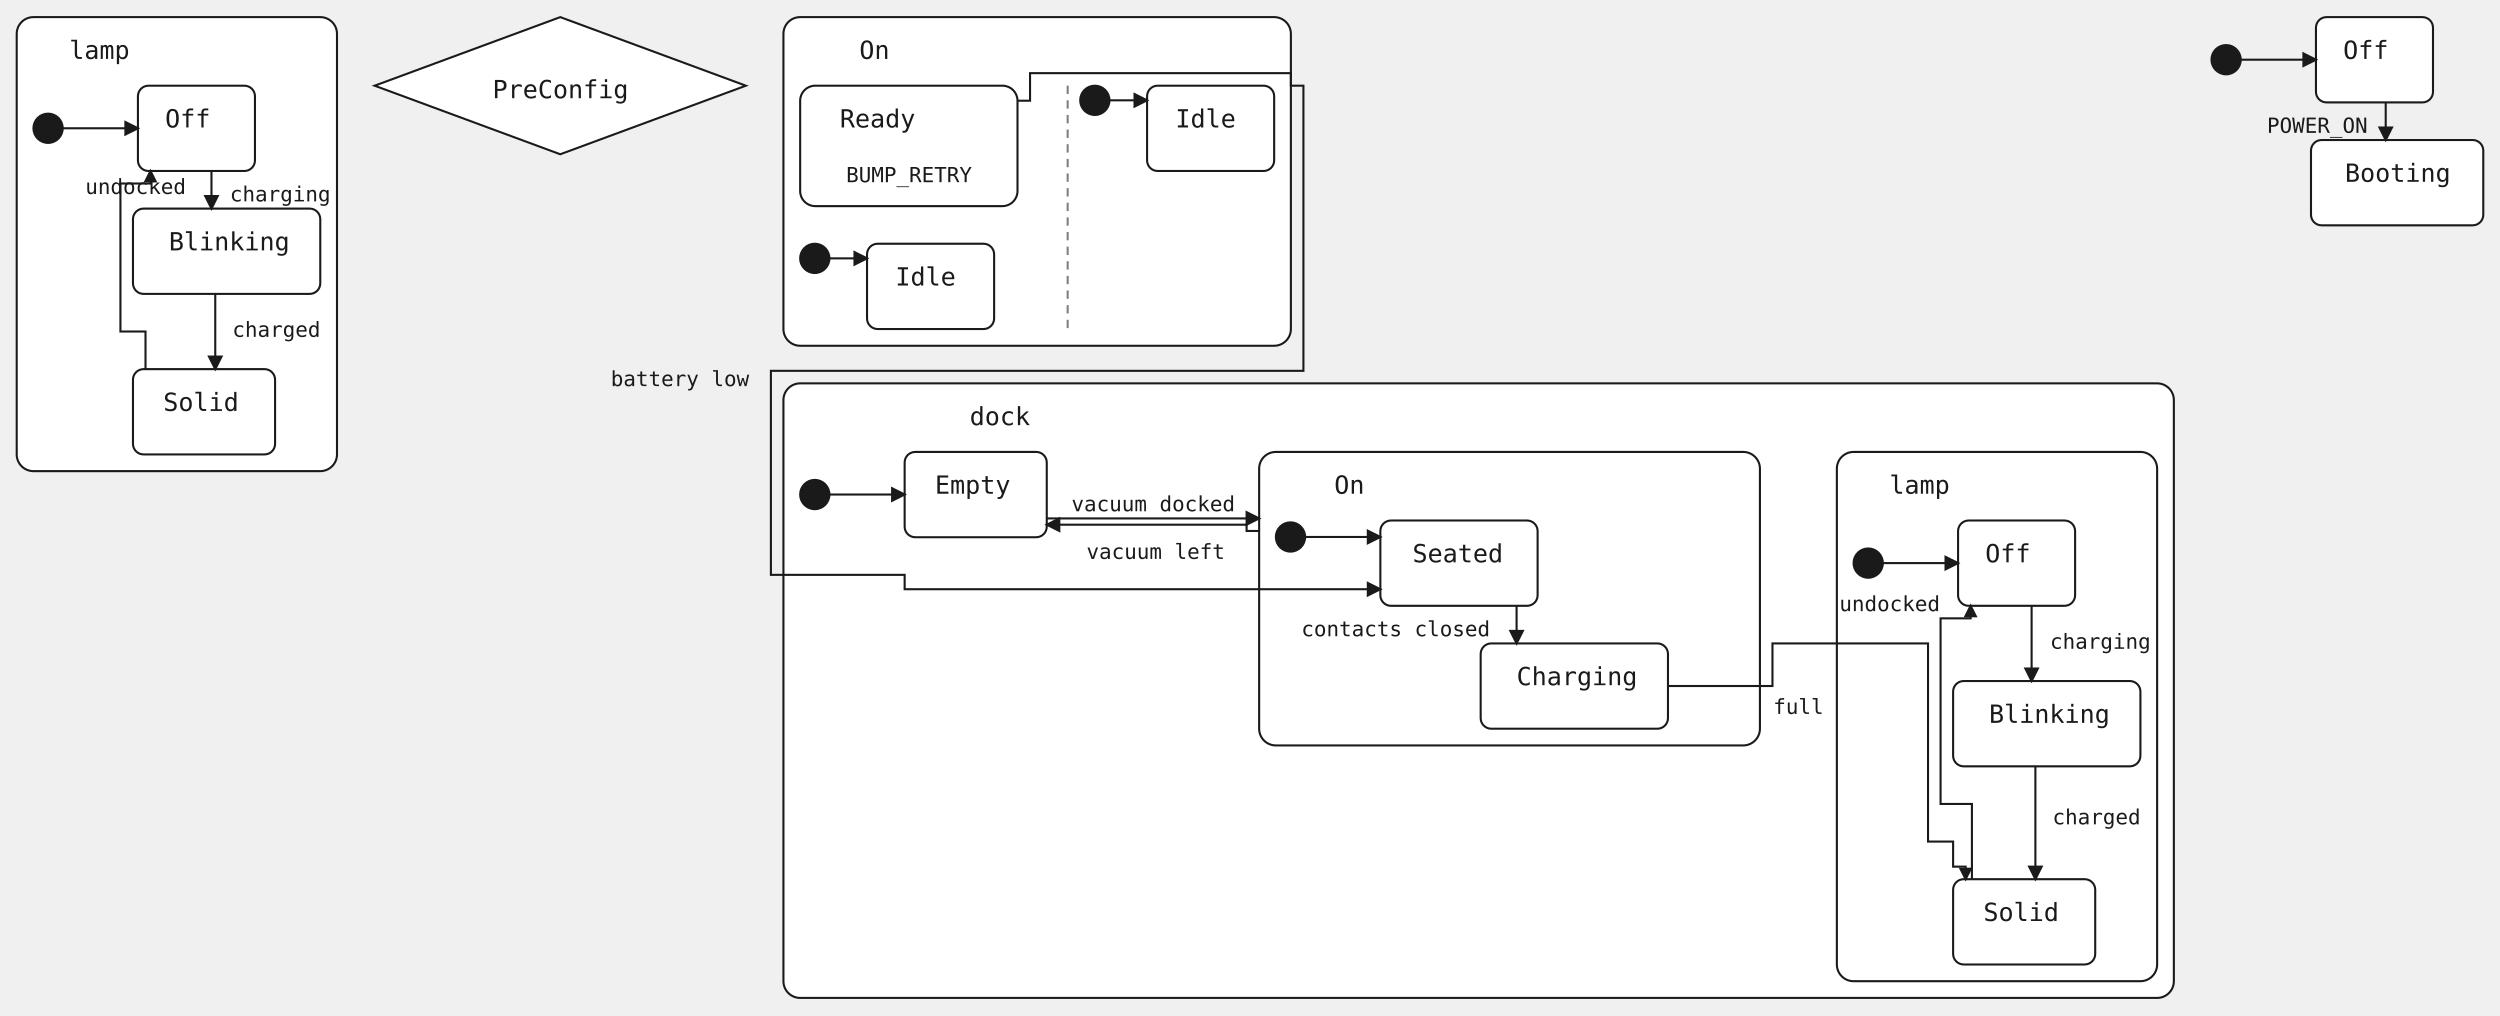
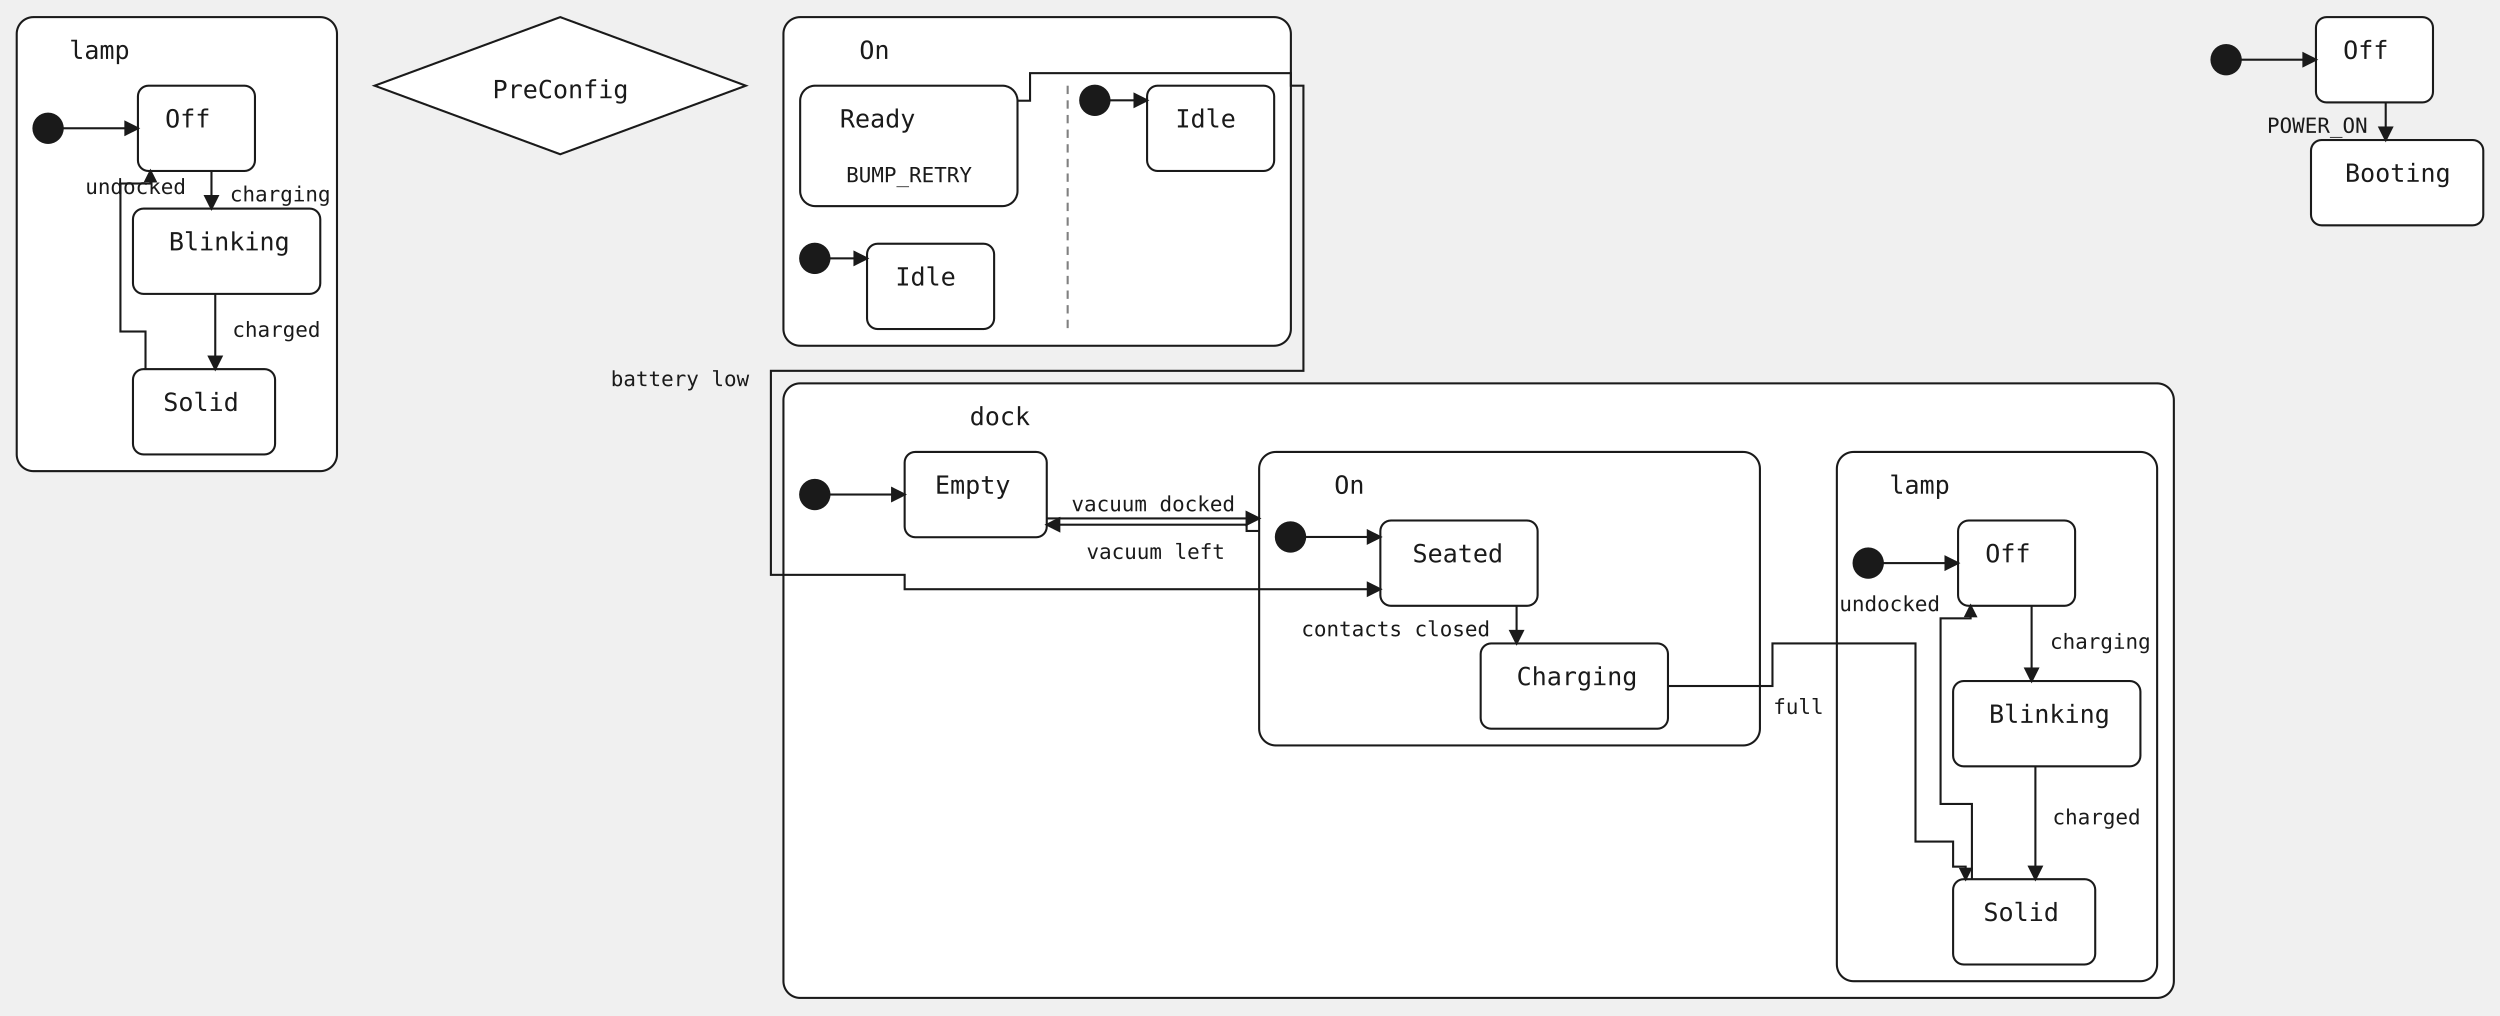
<svg xmlns="http://www.w3.org/2000/svg" width="1197" height="486" viewBox="-128 -128 19140 7765">
  <style>text { font-family: "JetBrains Mono", monospace; font-kerning: none; }</style>
  <rect x="5870" y="2804" width="10645" height="4705" rx="128" fill="#ffffff" stroke="#1a1a1a" stroke-width="16" class="scav-state scav-id-0" />
  <rect x="0" y="0" width="2452" height="3476" rx="128" fill="#ffffff" stroke="#1a1a1a" stroke-width="16" class="scav-state scav-id-1" />
  <rect x="17603" y="0" width="896" height="653" rx="81" fill="#ffffff" stroke="#1a1a1a" stroke-width="16" class="scav-state scav-id-2" />
  <rect x="17565" y="941" width="1319" height="653" rx="81" fill="#ffffff" stroke="#1a1a1a" stroke-width="16" class="scav-state scav-id-3" />
  <rect x="5870" y="0" width="3885" height="2516" rx="128" fill="#ffffff" stroke="#1a1a1a" stroke-width="16" class="scav-state scav-id-5" />
  <rect x="6510" y="1735" width="973" height="653" rx="81" fill="#ffffff" stroke="#1a1a1a" stroke-width="16" class="scav-state scav-id-6" />
  <rect x="5998" y="525" width="1664" height="922" rx="115" fill="#ffffff" stroke="#1a1a1a" stroke-width="16" class="scav-state scav-id-7" />
  <rect x="8654" y="525" width="973" height="653" rx="81" fill="#ffffff" stroke="#1a1a1a" stroke-width="16" class="scav-state scav-id-8" />
  <rect x="13935" y="3329" width="2452" height="4052" rx="128" fill="#ffffff" stroke="#1a1a1a" stroke-width="16" class="scav-state scav-id-9" />
  <rect x="6798" y="3329" width="1088" height="653" rx="81" fill="#ffffff" stroke="#1a1a1a" stroke-width="16" class="scav-state scav-id-10" />
  <rect x="9512" y="3329" width="3834" height="2247" rx="128" fill="#ffffff" stroke="#1a1a1a" stroke-width="16" class="scav-state scav-id-11" />
  <rect x="10440" y="3854" width="1204" height="653" rx="81" fill="#ffffff" stroke="#1a1a1a" stroke-width="16" class="scav-state scav-id-12" />
  <rect x="11208" y="4795" width="1434" height="653" rx="81" fill="#ffffff" stroke="#1a1a1a" stroke-width="16" class="scav-state scav-id-13" />
  <rect x="928" y="525" width="896" height="653" rx="81" fill="#ffffff" stroke="#1a1a1a" stroke-width="16" class="scav-state scav-id-14" />
  <rect x="890" y="1466" width="1434" height="653" rx="81" fill="#ffffff" stroke="#1a1a1a" stroke-width="16" class="scav-state scav-id-15" />
  <rect x="890" y="2695" width="1088" height="653" rx="81" fill="#ffffff" stroke="#1a1a1a" stroke-width="16" class="scav-state scav-id-16" />
  <rect x="14863" y="3854" width="896" height="653" rx="81" fill="#ffffff" stroke="#1a1a1a" stroke-width="16" class="scav-state scav-id-17" />
  <rect x="14825" y="5083" width="1434" height="653" rx="81" fill="#ffffff" stroke="#1a1a1a" stroke-width="16" class="scav-state scav-id-18" />
  <rect x="14825" y="6600" width="1088" height="653" rx="81" fill="#ffffff" stroke="#1a1a1a" stroke-width="16" class="scav-state scav-id-19" />
  <line x1="8046" y1="525" x2="8046" y2="2388" fill="none" stroke="#808080" stroke-width="16" stroke-dasharray="64,48" class="scav-sub scav-id-2" />
  <polyline points="17027,326 17507,326" fill="none" stroke="#1a1a1a" stroke-width="16" class="scav-trans scav-id-0" />
  <polyline points="18137,653 18137,845" fill="none" stroke="#1a1a1a" stroke-width="16" class="scav-trans scav-id-1" />
  <polyline points="6222,1847 6414,1847" fill="none" stroke="#1a1a1a" stroke-width="16" class="scav-trans scav-id-2" />
  <polyline points="7662,640 7758,640 7758,429 9755,429 9755,525 9851,525 9851,2708 5774,2708 5774,4270 5870,4270 6798,4270 6798,4380 9512,4380 10344,4380" fill="none" stroke="#1a1a1a" stroke-width="16" class="scav-trans scav-id-4" />
  <polyline points="8366,637 8558,637" fill="none" stroke="#1a1a1a" stroke-width="16" class="scav-trans scav-id-5" />
  <polyline points="9864,3980 10344,3980" fill="none" stroke="#1a1a1a" stroke-width="16" class="scav-trans scav-id-6" />
  <polyline points="11483,4507 11483,4699" fill="none" stroke="#1a1a1a" stroke-width="16" class="scav-trans scav-id-7" />
-   <polyline points="12642,5121 13346,5121 13442,5121 13442,4795 13935,4795 14633,4795 14633,6312 14825,6312 14825,6504 14921,6504 14921,6552" fill="none" stroke="#1a1a1a" stroke-width="16" class="scav-trans scav-id-8" />
+   <polyline points="12642,5121 13346,5121 13442,5121 13442,4795 13935,4795 14537,4795 14537,6312 14825,6312 14825,6504 14921,6504 14921,6552" fill="none" stroke="#1a1a1a" stroke-width="16" class="scav-trans scav-id-8" />
  <polyline points="6222,3655 6702,3655" fill="none" stroke="#1a1a1a" stroke-width="16" class="scav-trans scav-id-9" />
  <polyline points="7886,3838 9416,3838" fill="none" stroke="#1a1a1a" stroke-width="16" class="scav-trans scav-id-10" />
  <polyline points="9512,3934 9416,3934 9416,3886 7982,3886" fill="none" stroke="#1a1a1a" stroke-width="16" class="scav-trans scav-id-11" />
  <polyline points="352,851 832,851" fill="none" stroke="#1a1a1a" stroke-width="16" class="scav-trans scav-id-12" />
  <polyline points="1491,1178 1491,1370" fill="none" stroke="#1a1a1a" stroke-width="16" class="scav-trans scav-id-13" />
  <polyline points="1520,2119 1520,2599" fill="none" stroke="#1a1a1a" stroke-width="16" class="scav-trans scav-id-14" />
  <polyline points="986,2695 986,2407 794,2407 794,1274 1024,1274 1024,1226" fill="none" stroke="#1a1a1a" stroke-width="16" class="scav-trans scav-id-15" />
  <polyline points="14287,4180 14767,4180" fill="none" stroke="#1a1a1a" stroke-width="16" class="scav-trans scav-id-16" />
  <polyline points="15426,4507 15426,4987" fill="none" stroke="#1a1a1a" stroke-width="16" class="scav-trans scav-id-17" />
  <polyline points="15455,5736 15455,6504" fill="none" stroke="#1a1a1a" stroke-width="16" class="scav-trans scav-id-18" />
  <polyline points="14969,6600 14969,6024 14729,6024 14729,4603 14959,4603 14959,4555" fill="none" stroke="#1a1a1a" stroke-width="16" class="scav-trans scav-id-19" />
  <polygon points="17603,326 17507,374 17507,278" fill="#1a1a1a" stroke="#1a1a1a" stroke-width="16" class="scav-trans scav-id-0" />
  <polygon points="18137,941 18089,845 18185,845" fill="#1a1a1a" stroke="#1a1a1a" stroke-width="16" class="scav-trans scav-id-1" />
  <polygon points="6510,1847 6414,1895 6414,1799" fill="#1a1a1a" stroke="#1a1a1a" stroke-width="16" class="scav-trans scav-id-2" />
  <polygon points="10440,4380 10344,4428 10344,4332" fill="#1a1a1a" stroke="#1a1a1a" stroke-width="16" class="scav-trans scav-id-4" />
  <polygon points="8654,637 8558,685 8558,589" fill="#1a1a1a" stroke="#1a1a1a" stroke-width="16" class="scav-trans scav-id-5" />
  <polygon points="10440,3980 10344,4028 10344,3932" fill="#1a1a1a" stroke="#1a1a1a" stroke-width="16" class="scav-trans scav-id-6" />
  <polygon points="11483,4795 11435,4699 11531,4699" fill="#1a1a1a" stroke="#1a1a1a" stroke-width="16" class="scav-trans scav-id-7" />
  <polygon points="14921,6600 14881,6520 14961,6520" fill="#1a1a1a" stroke="#1a1a1a" stroke-width="16" class="scav-trans scav-id-8" />
  <polygon points="6798,3655 6702,3703 6702,3607" fill="#1a1a1a" stroke="#1a1a1a" stroke-width="16" class="scav-trans scav-id-9" />
  <polygon points="9512,3838 9416,3886 9416,3790" fill="#1a1a1a" stroke="#1a1a1a" stroke-width="16" class="scav-trans scav-id-10" />
  <polygon points="7886,3886 7982,3838 7982,3934" fill="#1a1a1a" stroke="#1a1a1a" stroke-width="16" class="scav-trans scav-id-11" />
  <polygon points="928,851 832,899 832,803" fill="#1a1a1a" stroke="#1a1a1a" stroke-width="16" class="scav-trans scav-id-12" />
  <polygon points="1491,1466 1443,1370 1539,1370" fill="#1a1a1a" stroke="#1a1a1a" stroke-width="16" class="scav-trans scav-id-13" />
  <polygon points="1520,2695 1472,2599 1568,2599" fill="#1a1a1a" stroke="#1a1a1a" stroke-width="16" class="scav-trans scav-id-14" />
  <polygon points="1024,1178 1064,1258 984,1258" fill="#1a1a1a" stroke="#1a1a1a" stroke-width="16" class="scav-trans scav-id-15" />
  <polygon points="14863,4180 14767,4228 14767,4132" fill="#1a1a1a" stroke="#1a1a1a" stroke-width="16" class="scav-trans scav-id-16" />
  <polygon points="15426,5083 15378,4987 15474,4987" fill="#1a1a1a" stroke="#1a1a1a" stroke-width="16" class="scav-trans scav-id-17" />
  <polygon points="15455,6600 15407,6504 15503,6504" fill="#1a1a1a" stroke="#1a1a1a" stroke-width="16" class="scav-trans scav-id-18" />
  <polygon points="14959,4507 14999,4587 14919,4587" fill="#1a1a1a" stroke="#1a1a1a" stroke-width="16" class="scav-trans scav-id-19" />
  <polygon points="4161,0 5582,525 4161,1050 2740,525" fill="#ffffff" stroke="#1a1a1a" stroke-width="16" class="scav-state scav-id-4" />
  <text x="17228" y="886" font-size="160" textLength="768" lengthAdjust="spacing" fill="#1a1a1a" class="scav-trans scav-id-1">POWER_ON</text>
  <text x="6350" y="1264" font-size="160" textLength="960" lengthAdjust="spacing" fill="#1a1a1a" class="scav-trans scav-id-3">BUMP_RETRY</text>
  <text x="4548" y="2825" font-size="160" textLength="1056" lengthAdjust="spacing" fill="#1a1a1a" class="scav-trans scav-id-4">battery low</text>
  <text x="9835" y="4740" font-size="160" textLength="1440" lengthAdjust="spacing" fill="#1a1a1a" class="scav-trans scav-id-7">contacts closed</text>
  <text x="13448" y="5335" font-size="160" textLength="384" lengthAdjust="spacing" fill="#1a1a1a" class="scav-trans scav-id-8">full</text>
  <text x="8075" y="3783" font-size="160" textLength="1248" lengthAdjust="spacing" fill="#1a1a1a" class="scav-trans scav-id-10">vacuum docked</text>
  <text x="8190" y="4148" font-size="160" textLength="1056" lengthAdjust="spacing" fill="#1a1a1a" class="scav-trans scav-id-11">vacuum left</text>
  <text x="1632" y="1411" font-size="160" textLength="768" lengthAdjust="spacing" fill="#1a1a1a" class="scav-trans scav-id-13">charging</text>
  <text x="1651" y="2448" font-size="160" textLength="672" lengthAdjust="spacing" fill="#1a1a1a" class="scav-trans scav-id-14">charged</text>
  <text x="525" y="1354" font-size="160" textLength="768" lengthAdjust="spacing" fill="#1a1a1a" class="scav-trans scav-id-15">undocked</text>
  <text x="15567" y="4836" font-size="160" textLength="768" lengthAdjust="spacing" fill="#1a1a1a" class="scav-trans scav-id-17">charging</text>
  <text x="15586" y="6180" font-size="160" textLength="672" lengthAdjust="spacing" fill="#1a1a1a" class="scav-trans scav-id-18">charged</text>
  <text x="13954" y="4548" font-size="160" textLength="768" lengthAdjust="spacing" fill="#1a1a1a" class="scav-trans scav-id-19">undocked</text>
  <text x="7296" y="3124" font-size="192" textLength="461" lengthAdjust="spacing" fill="#1a1a1a" class="scav-state scav-id-0">dock</text>
  <text x="402" y="320" font-size="192" textLength="461" lengthAdjust="spacing" fill="#1a1a1a" class="scav-state scav-id-1">lamp</text>
  <text x="17811" y="320" font-size="192" textLength="346" lengthAdjust="spacing" fill="#1a1a1a" class="scav-state scav-id-2">Off</text>
  <text x="17825" y="1261" font-size="192" textLength="807" lengthAdjust="spacing" fill="#1a1a1a" class="scav-state scav-id-3">Booting</text>
  <text x="3643" y="621" font-size="192" textLength="1037" lengthAdjust="spacing" fill="#1a1a1a" class="scav-state scav-id-4">PreConfig</text>
  <text x="6451" y="320" font-size="192" textLength="231" lengthAdjust="spacing" fill="#1a1a1a" class="scav-state scav-id-5">On</text>
  <text x="6727" y="2055" font-size="192" textLength="461" lengthAdjust="spacing" fill="#1a1a1a" class="scav-state scav-id-6">Idle</text>
  <text x="6302" y="845" font-size="192" textLength="576" lengthAdjust="spacing" fill="#1a1a1a" class="scav-state scav-id-7">Ready</text>
  <text x="8871" y="845" font-size="192" textLength="461" lengthAdjust="spacing" fill="#1a1a1a" class="scav-state scav-id-8">Idle</text>
  <text x="14337" y="3649" font-size="192" textLength="461" lengthAdjust="spacing" fill="#1a1a1a" class="scav-state scav-id-9">lamp</text>
  <text x="7030" y="3649" font-size="192" textLength="576" lengthAdjust="spacing" fill="#1a1a1a" class="scav-state scav-id-10">Empty</text>
  <text x="10087" y="3649" font-size="192" textLength="231" lengthAdjust="spacing" fill="#1a1a1a" class="scav-state scav-id-11">On</text>
  <text x="10686" y="4174" font-size="192" textLength="692" lengthAdjust="spacing" fill="#1a1a1a" class="scav-state scav-id-12">Seated</text>
  <text x="11483" y="5115" font-size="192" textLength="922" lengthAdjust="spacing" fill="#1a1a1a" class="scav-state scav-id-13">Charging</text>
  <text x="1136" y="845" font-size="192" textLength="346" lengthAdjust="spacing" fill="#1a1a1a" class="scav-state scav-id-14">Off</text>
  <text x="1165" y="1786" font-size="192" textLength="922" lengthAdjust="spacing" fill="#1a1a1a" class="scav-state scav-id-15">Blinking</text>
  <text x="1122" y="3015" font-size="192" textLength="576" lengthAdjust="spacing" fill="#1a1a1a" class="scav-state scav-id-16">Solid</text>
  <text x="15071" y="4174" font-size="192" textLength="346" lengthAdjust="spacing" fill="#1a1a1a" class="scav-state scav-id-17">Off</text>
  <text x="15100" y="5403" font-size="192" textLength="922" lengthAdjust="spacing" fill="#1a1a1a" class="scav-state scav-id-18">Blinking</text>
  <text x="15057" y="6920" font-size="192" textLength="576" lengthAdjust="spacing" fill="#1a1a1a" class="scav-state scav-id-19">Solid</text>
  <circle cx="16915" cy="326" r="112" fill="#1a1a1a" stroke="#1a1a1a" stroke-width="16" class="scav-state scav-id-20" />
  <circle cx="6110" cy="1847" r="112" fill="#1a1a1a" stroke="#1a1a1a" stroke-width="16" class="scav-state scav-id-21" />
  <circle cx="8254" cy="637" r="112" fill="#1a1a1a" stroke="#1a1a1a" stroke-width="16" class="scav-state scav-id-22" />
  <circle cx="9752" cy="3980" r="112" fill="#1a1a1a" stroke="#1a1a1a" stroke-width="16" class="scav-state scav-id-23" />
  <circle cx="6110" cy="3655" r="112" fill="#1a1a1a" stroke="#1a1a1a" stroke-width="16" class="scav-state scav-id-24" />
  <circle cx="240" cy="851" r="112" fill="#1a1a1a" stroke="#1a1a1a" stroke-width="16" class="scav-state scav-id-25" />
  <circle cx="14175" cy="4180" r="112" fill="#1a1a1a" stroke="#1a1a1a" stroke-width="16" class="scav-state scav-id-26" />
</svg>
